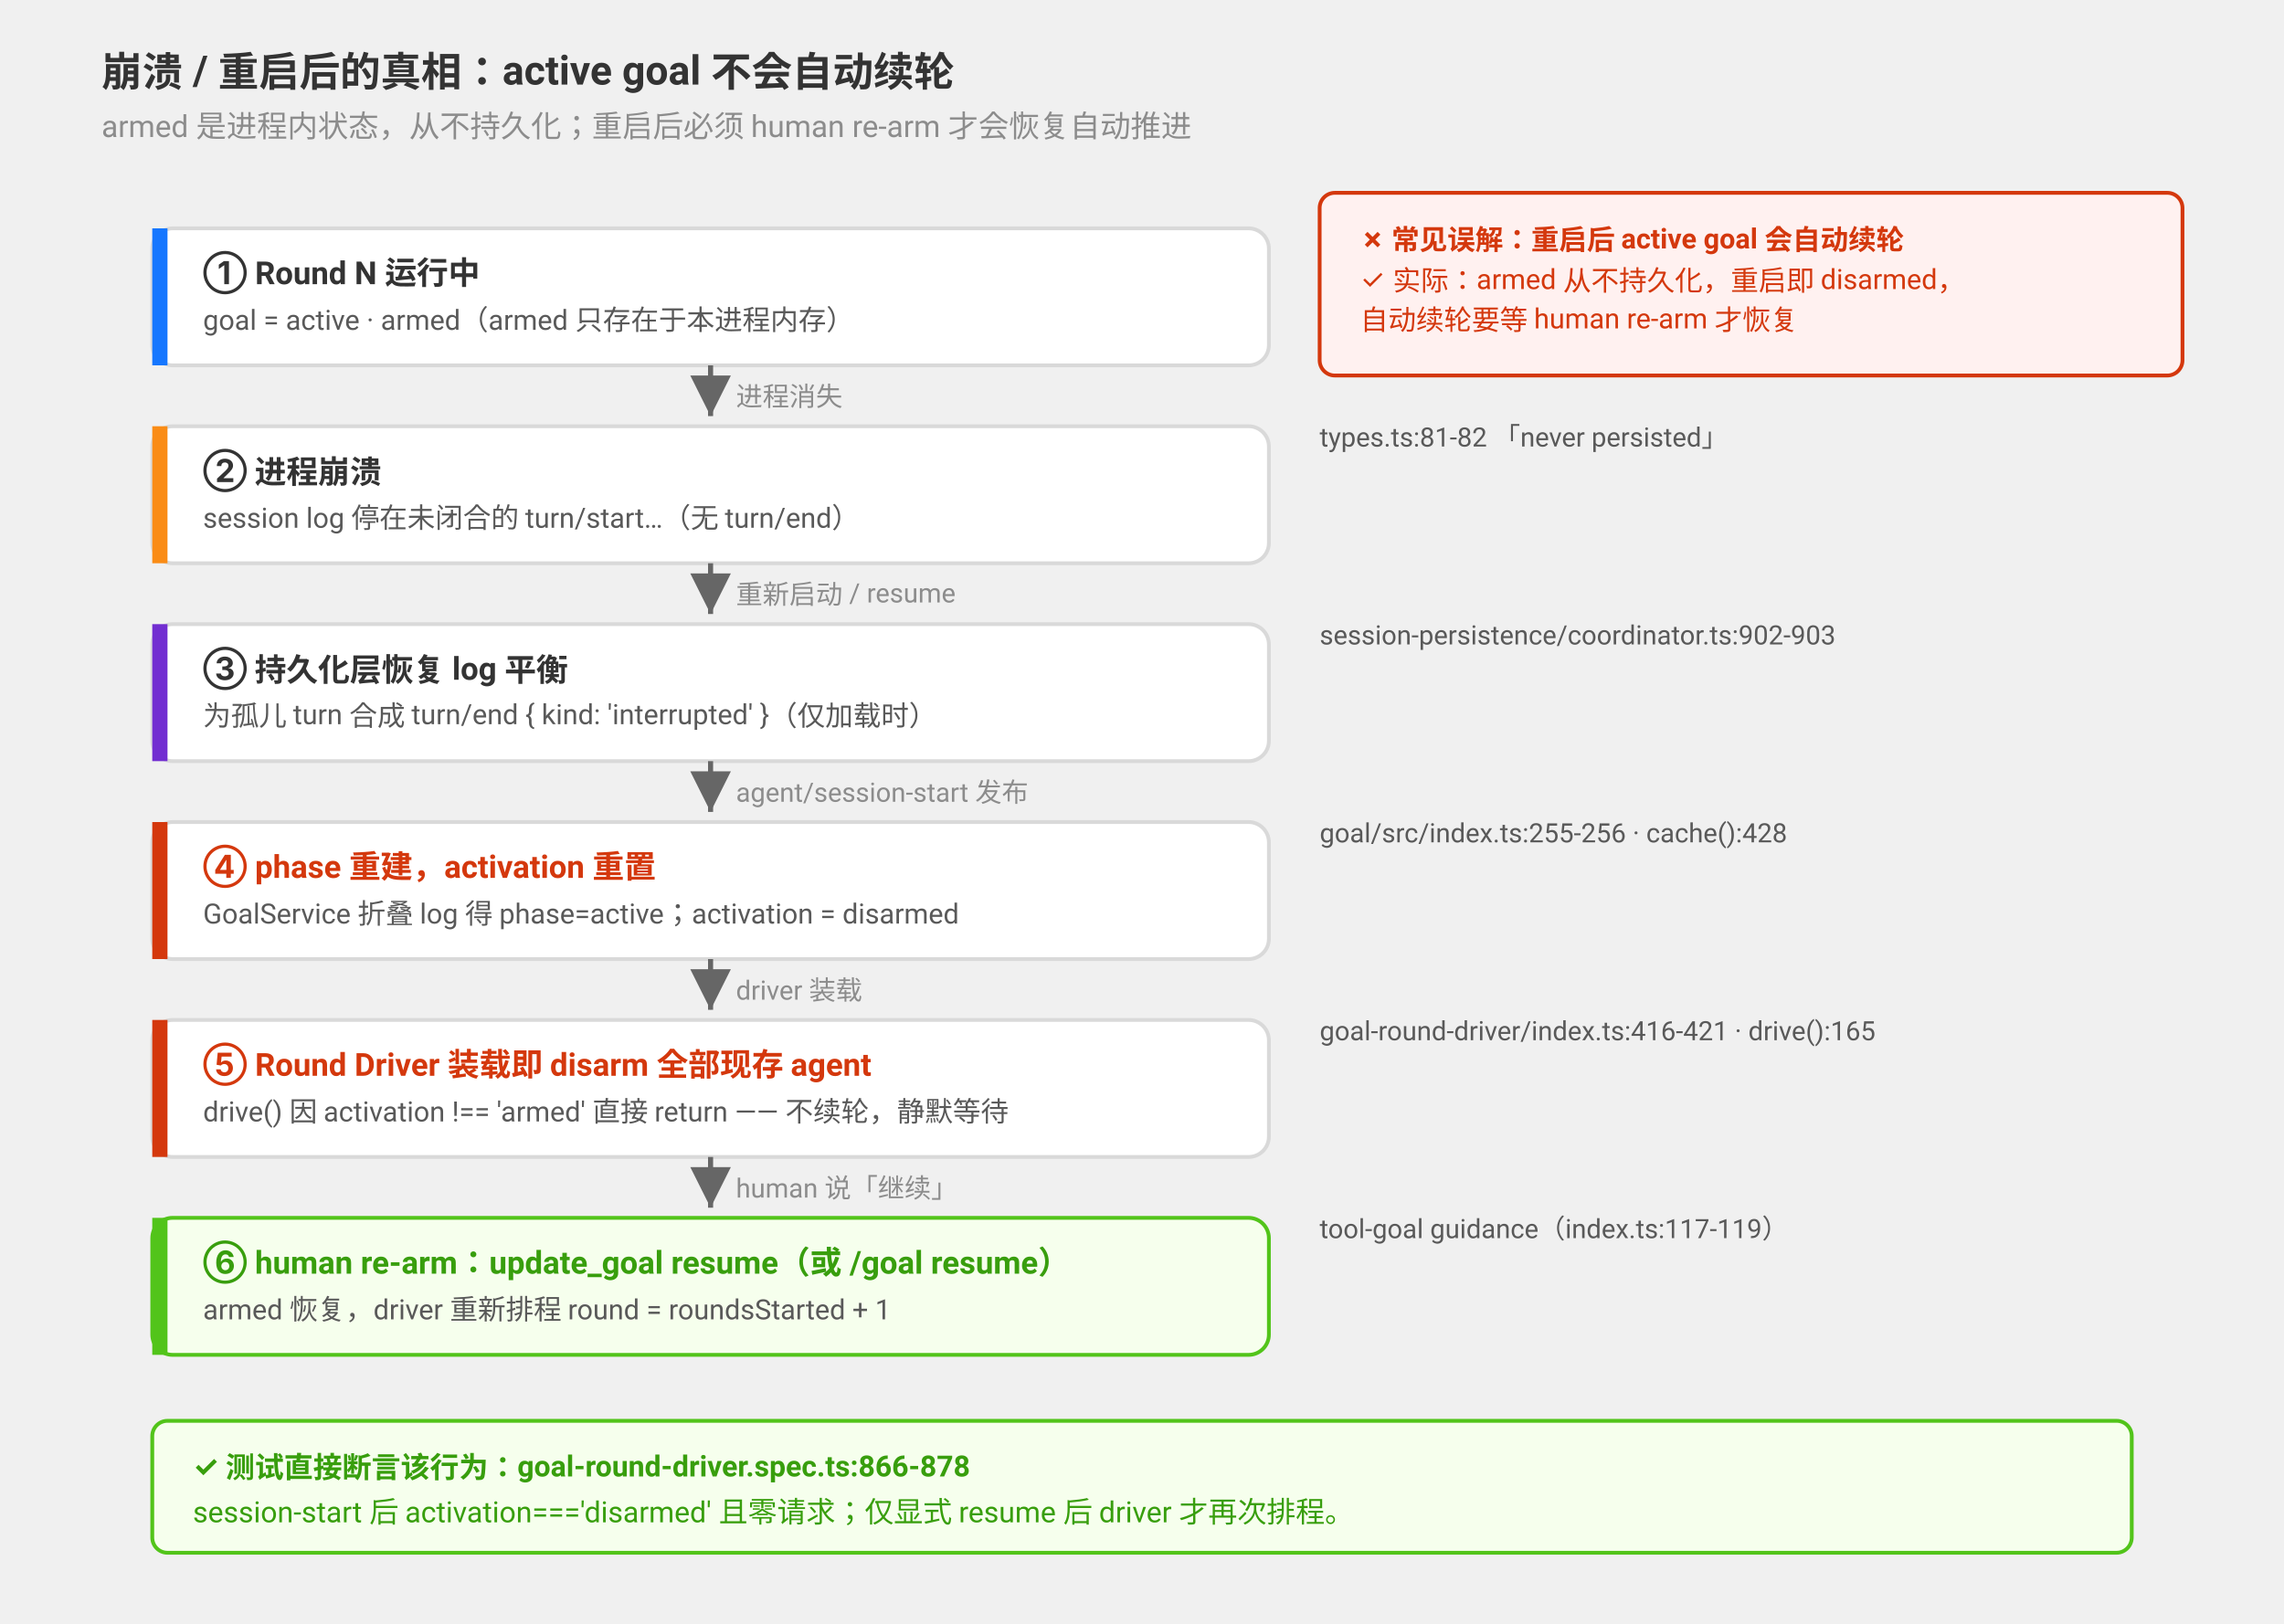
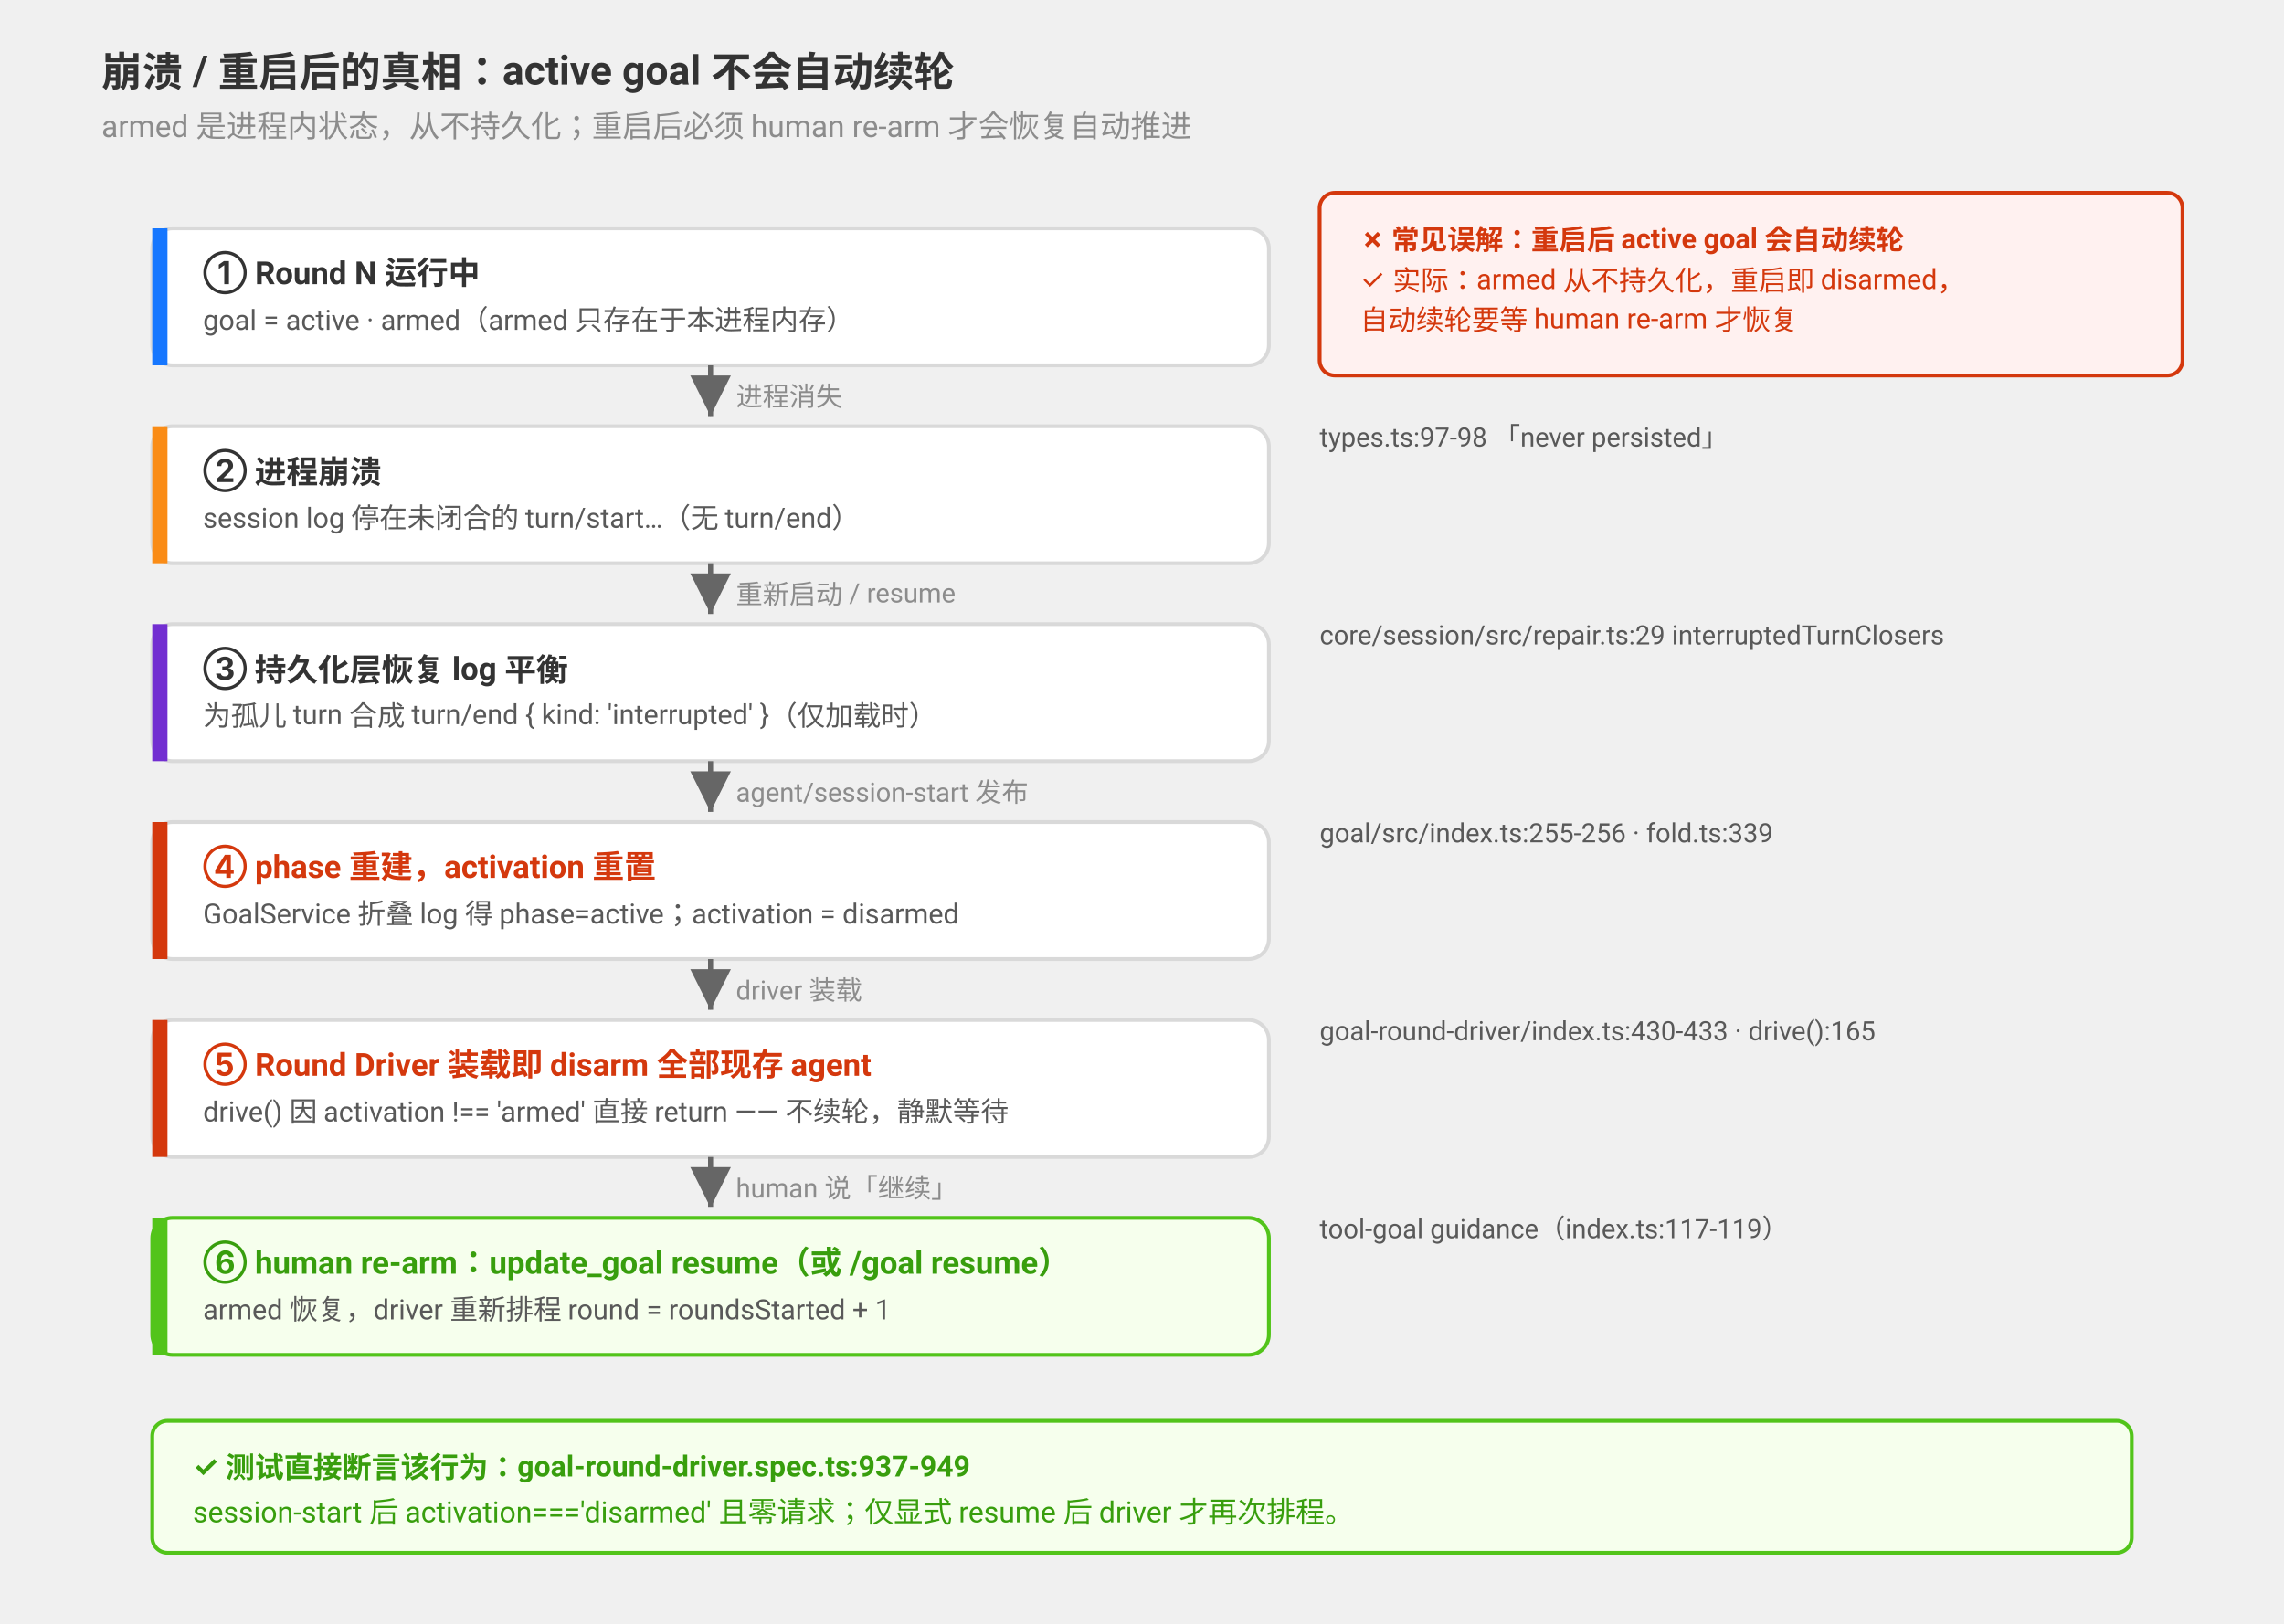
<svg xmlns="http://www.w3.org/2000/svg" viewBox="0 0 900 640" font-family="-apple-system, BlinkMacSystemFont, 'Segoe UI', Roboto, Helvetica, Arial, sans-serif">
  <defs>
    <marker id="a" viewBox="0 0 10 10" refX="10" refY="5" markerWidth="8" markerHeight="8" orient="auto">
      <path d="M0 0 L10 5 L0 10 Z" fill="#666" />
    </marker>
  </defs>
  <text x="40" y="34" font-size="16" font-weight="bold" fill="#333">崩溃 / 重启后的真相：active goal 不会自动续轮</text>
  <text x="40" y="54" font-size="12" fill="#8c8c8c">armed 是进程内状态，从不持久化；重启后必须 human re-arm 才会恢复自动推进</text>
  <rect x="520" y="76" width="340" height="72" rx="6" fill="#fff1f0" stroke="#d4380d" stroke-width="1.5" />
  <text x="536" y="98" font-size="11" font-weight="bold" fill="#d4380d">✗ 常见误解：重启后 active goal 会自动续轮</text>
  <text x="536" y="114" font-size="11" fill="#d4380d">✓ 实际：armed 从不持久化，重启即 disarmed，</text>
  <text x="536" y="130" font-size="11" fill="#d4380d">自动续轮要等 human re-arm 才恢复</text>
  <rect x="60" y="90" width="440" height="54" rx="8" fill="#fff" stroke="#d9d9d9" stroke-width="1.5" />
  <rect x="60" y="90" width="6" height="54" fill="#1677ff" />
  <text x="80" y="112" font-size="12.5" font-weight="bold" fill="#333">① Round N 运行中</text>
  <text x="80" y="130" font-size="11" fill="#595959">goal = active · armed（armed 只存在于本进程内存）</text>
  <line x1="280" y1="144" x2="280" y2="164" stroke="#666" stroke-width="2" marker-end="url(#a)" />
  <text x="290" y="160" font-size="10.5" fill="#8c8c8c">进程消失</text>
  <rect x="60" y="168" width="440" height="54" rx="8" fill="#fff" stroke="#d9d9d9" stroke-width="1.5" />
  <rect x="60" y="168" width="6" height="54" fill="#fa8c16" />
  <text x="80" y="190" font-size="12.5" font-weight="bold" fill="#333">② 进程崩溃</text>
  <text x="80" y="208" font-size="11" fill="#595959">session log 停在未闭合的 turn/start…（无 turn/end）</text>
  <line x1="280" y1="222" x2="280" y2="242" stroke="#666" stroke-width="2" marker-end="url(#a)" />
  <text x="290" y="238" font-size="10.5" fill="#8c8c8c">重新启动 / resume</text>
  <rect x="60" y="246" width="440" height="54" rx="8" fill="#fff" stroke="#d9d9d9" stroke-width="1.5" />
  <rect x="60" y="246" width="6" height="54" fill="#722ed1" />
  <text x="80" y="268" font-size="12.5" font-weight="bold" fill="#333">③ 持久化层恢复 log 平衡</text>
  <text x="80" y="286" font-size="11" fill="#595959">为孤儿 turn 合成 turn/end { kind: 'interrupted' }（仅加载时）</text>
  <line x1="280" y1="300" x2="280" y2="320" stroke="#666" stroke-width="2" marker-end="url(#a)" />
  <text x="290" y="316" font-size="10.5" fill="#8c8c8c">agent/session-start 发布</text>
  <rect x="60" y="324" width="440" height="54" rx="8" fill="#fff" stroke="#d9d9d9" stroke-width="1.5" />
  <rect x="60" y="324" width="6" height="54" fill="#d4380d" />
  <text x="80" y="346" font-size="12.5" font-weight="bold" fill="#d4380d">④ phase 重建，activation 重置</text>
  <text x="80" y="364" font-size="11" fill="#595959">GoalService 折叠 log 得 phase=active；activation = disarmed</text>
  <line x1="280" y1="378" x2="280" y2="398" stroke="#666" stroke-width="2" marker-end="url(#a)" />
  <text x="290" y="394" font-size="10.5" fill="#8c8c8c">driver 装载</text>
  <rect x="60" y="402" width="440" height="54" rx="8" fill="#fff" stroke="#d9d9d9" stroke-width="1.5" />
  <rect x="60" y="402" width="6" height="54" fill="#d4380d" />
  <text x="80" y="424" font-size="12.5" font-weight="bold" fill="#d4380d">⑤ Round Driver 装载即 disarm 全部现存 agent</text>
  <text x="80" y="442" font-size="11" fill="#595959">drive() 因 activation !== 'armed' 直接 return —— 不续轮，静默等待</text>
  <line x1="280" y1="456" x2="280" y2="476" stroke="#666" stroke-width="2" marker-end="url(#a)" />
  <text x="290" y="472" font-size="10.5" fill="#8c8c8c">human 说「继续」</text>
  <rect x="60" y="480" width="440" height="54" rx="8" fill="#f6ffed" stroke="#52c41a" stroke-width="1.5" />
  <rect x="60" y="480" width="6" height="54" fill="#52c41a" />
  <text x="80" y="502" font-size="12.5" font-weight="bold" fill="#389e0d">⑥ human re-arm：update_goal resume（或 /goal resume）</text>
  <text x="80" y="520" font-size="11" fill="#595959">armed 恢复，driver 重新排程 round = roundsStarted + 1</text>
-   <text x="520" y="176" font-size="10.5" fill="#595959">types.ts:81-82 「never persisted」</text>
-   <text x="520" y="254" font-size="10.5" fill="#595959">session-persistence/coordinator.ts:902-903</text>
-   <text x="520" y="332" font-size="10.5" fill="#595959">goal/src/index.ts:255-256 · cache():428</text>
-   <text x="520" y="410" font-size="10.5" fill="#595959">goal-round-driver/index.ts:416-421 · drive():165</text>
+   <text x="520" y="176" font-size="10.5" fill="#595959">types.ts:97-98 「never persisted」</text>
+   <text x="520" y="254" font-size="10.5" fill="#595959">core/session/src/repair.ts:29 interruptedTurnClosers</text>
+   <text x="520" y="332" font-size="10.5" fill="#595959">goal/src/index.ts:255-256 · fold.ts:339</text>
+   <text x="520" y="410" font-size="10.5" fill="#595959">goal-round-driver/index.ts:430-433 · drive():165</text>
  <text x="520" y="488" font-size="10.5" fill="#595959">tool-goal guidance（index.ts:117-119）</text>
  <rect x="60" y="560" width="780" height="52" rx="6" fill="#f6ffed" stroke="#52c41a" stroke-width="1.5" />
-   <text x="76" y="582" font-size="11.5" font-weight="bold" fill="#389e0d">✓ 测试直接断言该行为：goal-round-driver.spec.ts:866-878</text>
+   <text x="76" y="582" font-size="11.5" font-weight="bold" fill="#389e0d">✓ 测试直接断言该行为：goal-round-driver.spec.ts:937-949</text>
  <text x="76" y="600" font-size="11.5" fill="#389e0d">session-start 后 activation==='disarmed' 且零请求；仅显式 resume 后 driver 才再次排程。</text>
</svg>
